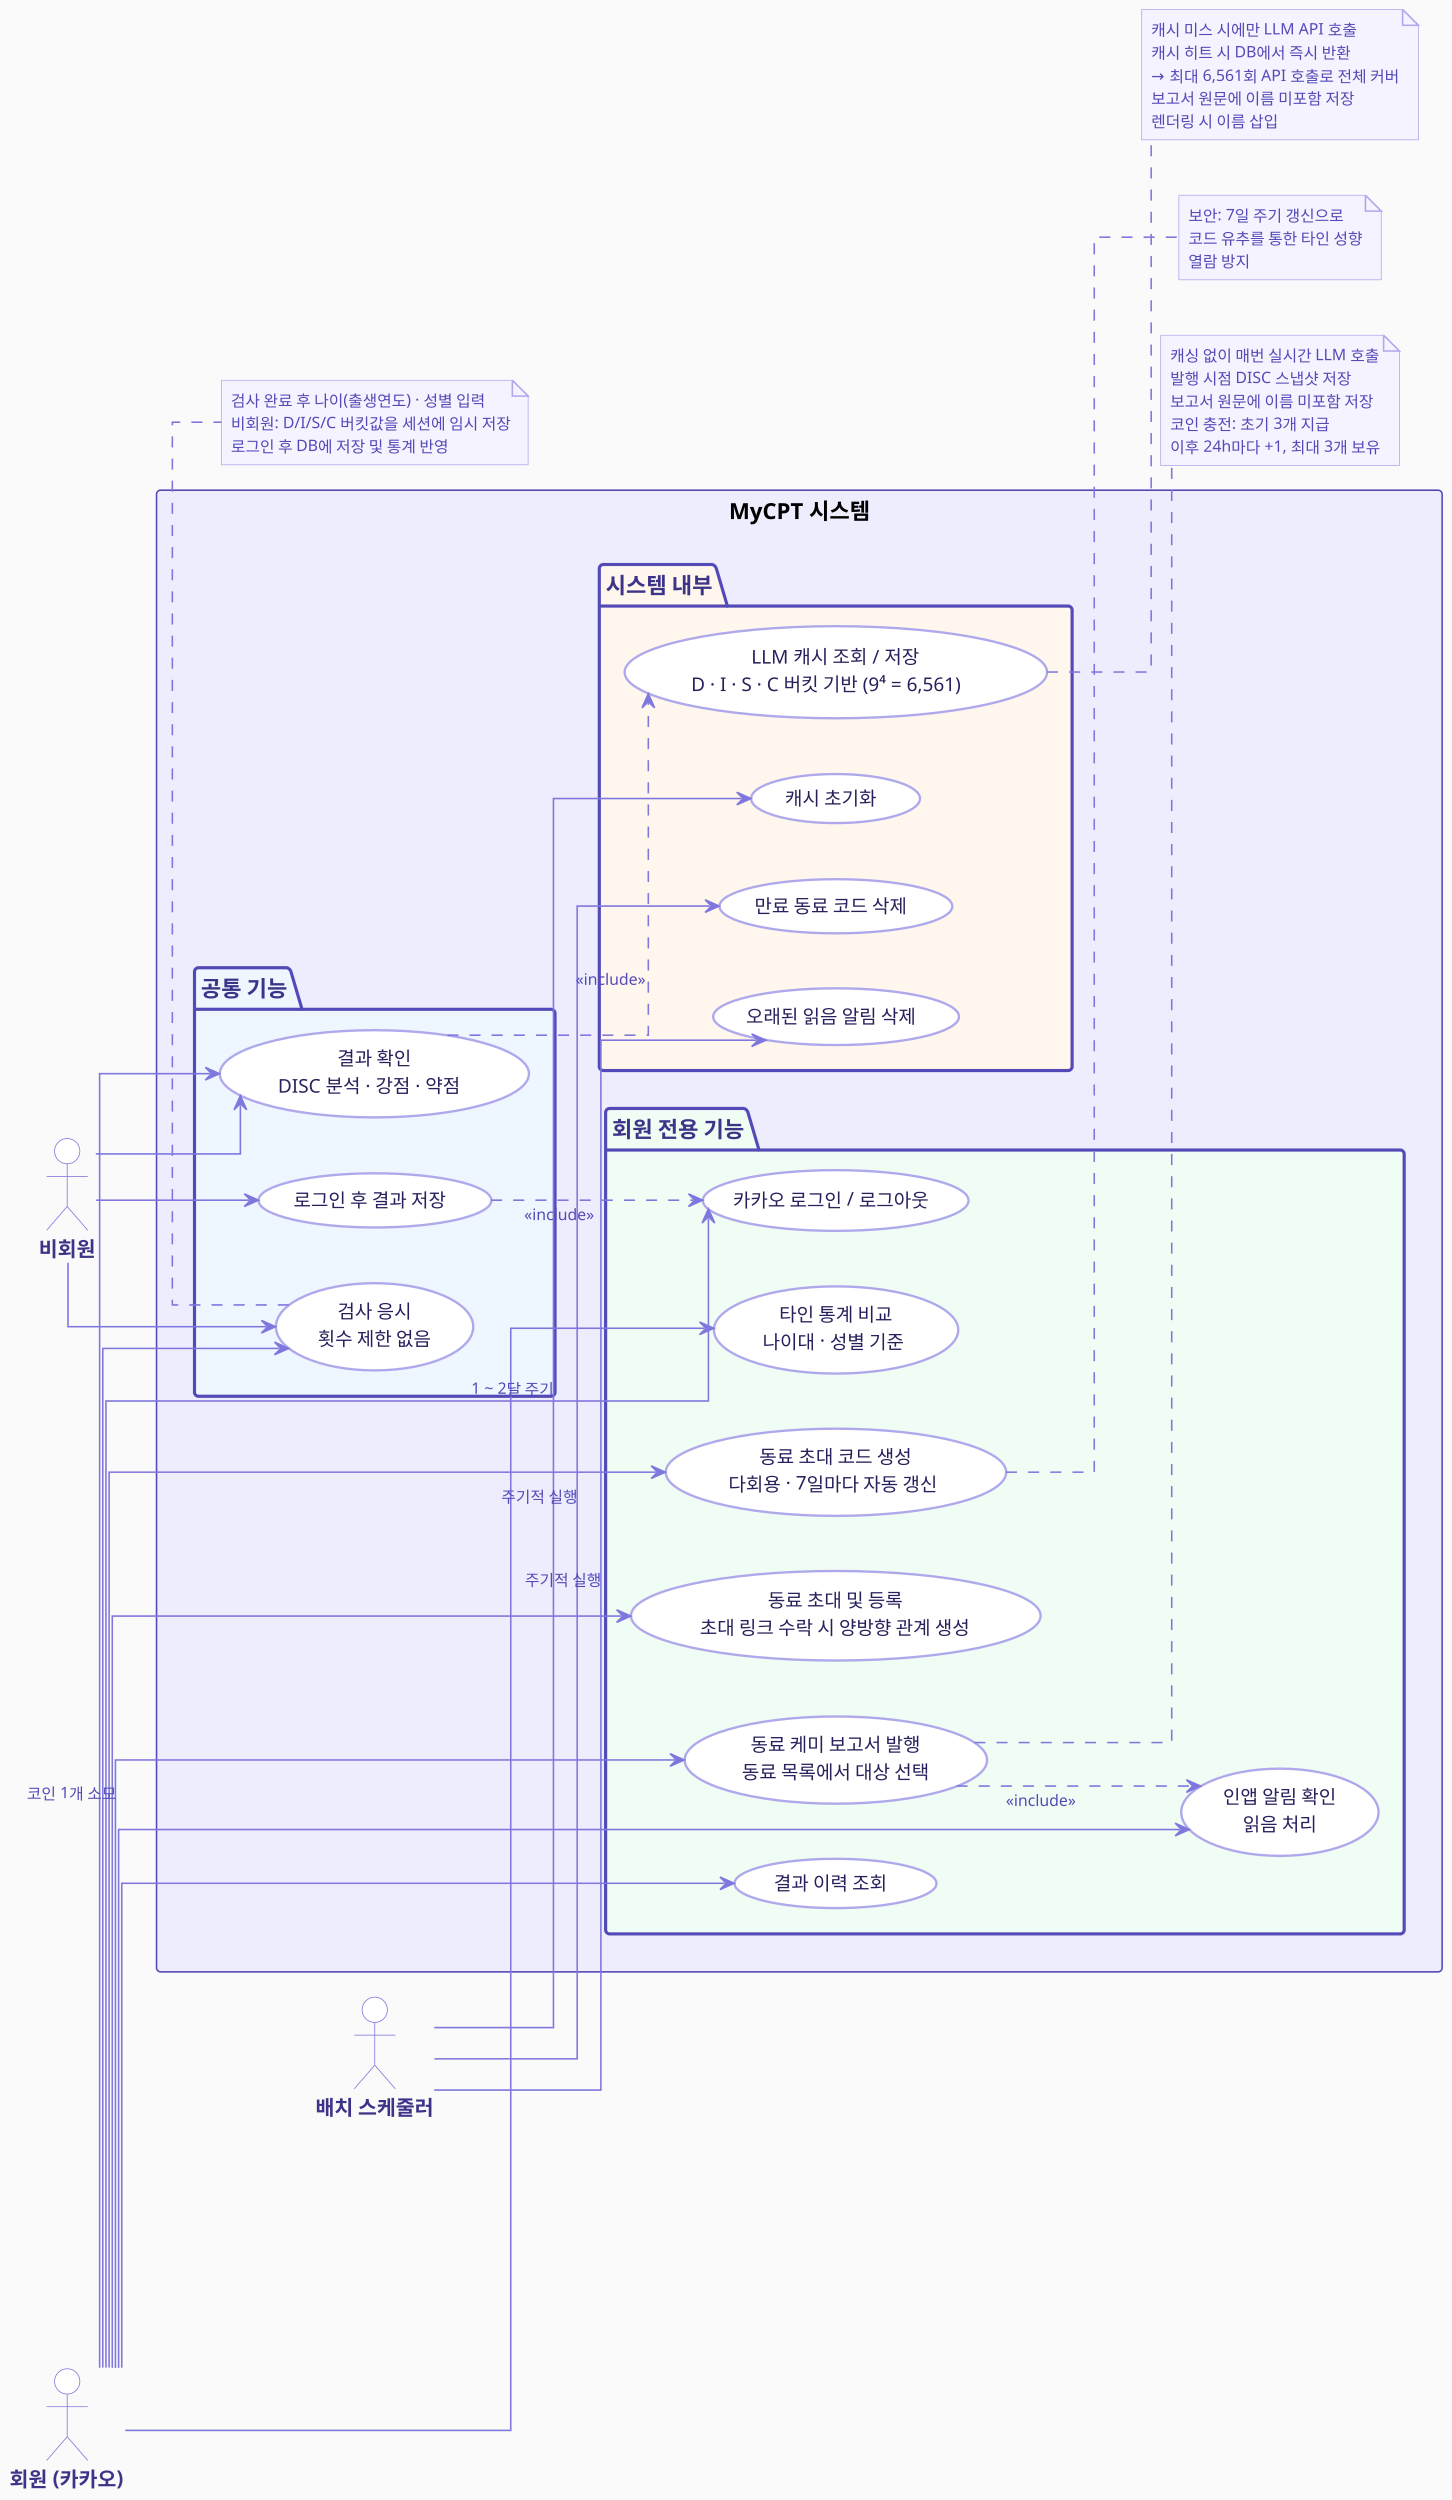
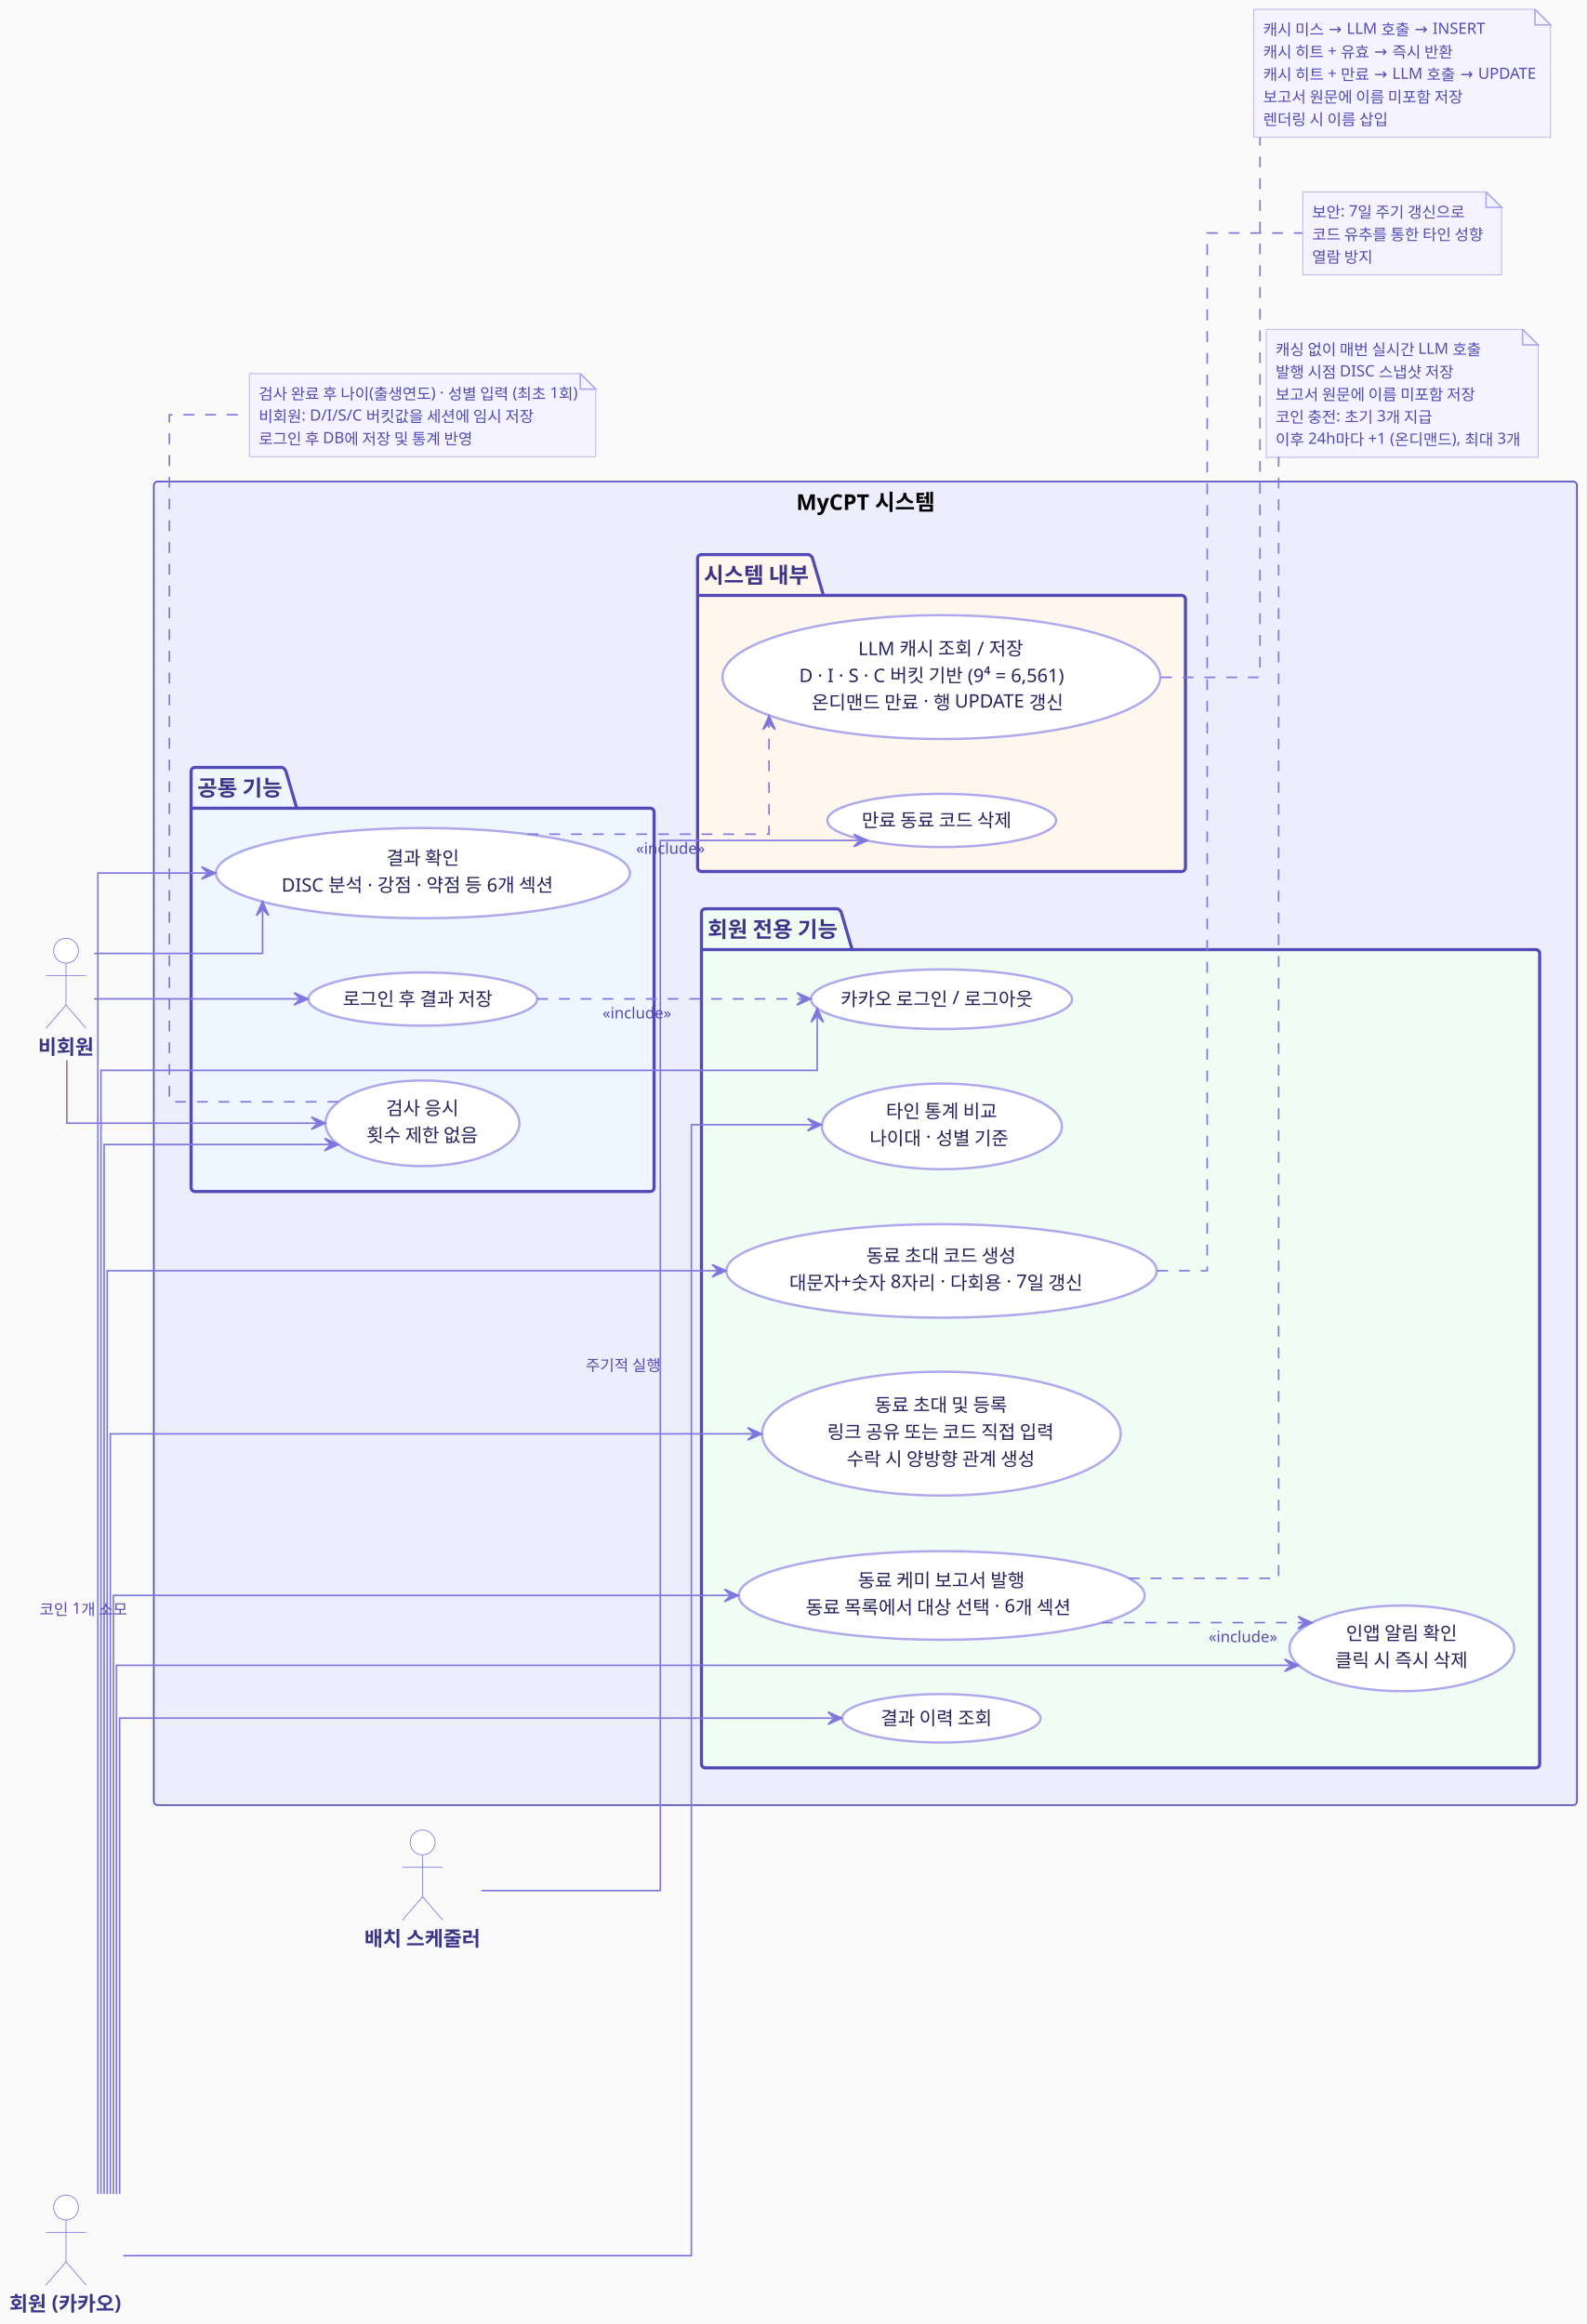
- <svg xmlns="http://www.w3.org/2000/svg" contentStyleType="text/css" height="1581px" preserveAspectRatio="none" style="width:918px;height:1581px;background:#FAFAFA;" version="1.1" viewBox="0 0 918 1581" width="918px" zoomAndPan="magnify">
+ <svg xmlns="http://www.w3.org/2000/svg" contentStyleType="text/css" height="1496px" preserveAspectRatio="none" style="width:1021px;height:1496px;background:#FAFAFA;" version="1.1" viewBox="0 0 1021 1496" width="1021px" zoomAndPan="magnify">
  <defs />
  <g>
-     <rect fill="#FAFAFA" height="1581" style="stroke:none;stroke-width:1.0;" width="918" x="0" y="0" />
+     <rect fill="#FAFAFA" height="1496" style="stroke:none;stroke-width:1.0;" width="1021" x="0" y="0" />
    <g id="cluster_MyCPT 시스템">
-       <rect fill="#EEEDFE" height="937" rx="2.5" ry="2.5" style="stroke:#534AB7;stroke-width:1.0;" width="813" x="99" y="310" />
-       <text fill="#000000" font-family="sans-serif" font-size="14" font-weight="bold" lengthAdjust="spacing" textLength="89" x="461" y="328.24">MyCPT 시스템</text>
+       <rect fill="#EEEDFE" height="852" rx="2.5" ry="2.5" style="stroke:#534AB7;stroke-width:1.0;" width="916" x="99" y="310" />
+       <text fill="#000000" font-family="sans-serif" font-size="14" font-weight="bold" lengthAdjust="spacing" textLength="89" x="512.5" y="328.24">MyCPT 시스템</text>
    </g>
    <g id="cluster_공통 기능">
-       <path d="M125.5,612 L181.5,612 A3.75,3.75 0 0 1 184,614.5 L191,638.272 L348.5,638.272 A2.5,2.5 0 0 1 351,640.772 L351,880.5 A2.5,2.5 0 0 1 348.5,883 L125.5,883 A2.5,2.5 0 0 1 123,880.5 L123,614.5 A2.5,2.5 0 0 1 125.5,612 " fill="#EEF6FF" style="stroke:#534AB7;stroke-width:2.0;" />
-       <line style="stroke:#534AB7;stroke-width:2.0;" x1="123" x2="191" y1="638.272" y2="638.272" />
-       <text fill="#3C3489" font-family="sans-serif" font-size="14" font-weight="bold" lengthAdjust="spacing" textLength="55" x="127" y="630.24">공통 기능</text>
+       <path d="M125.5,494 L181.5,494 A3.75,3.75 0 0 1 184,496.5 L191,520.272 L418.5,520.272 A2.5,2.5 0 0 1 421,522.772 L421,764.5 A2.5,2.5 0 0 1 418.5,767 L125.5,767 A2.5,2.5 0 0 1 123,764.5 L123,496.5 A2.5,2.5 0 0 1 125.5,494 " fill="#EEF6FF" style="stroke:#534AB7;stroke-width:2.0;" />
+       <line style="stroke:#534AB7;stroke-width:2.0;" x1="123" x2="191" y1="520.272" y2="520.272" />
+       <text fill="#3C3489" font-family="sans-serif" font-size="14" font-weight="bold" lengthAdjust="spacing" textLength="55" x="127" y="512.24">공통 기능</text>
    </g>
    <g id="cluster_회원 전용 기능">
-       <path d="M385.5,701 L470.5,701 A3.75,3.75 0 0 1 473,703.5 L480,727.272 L885.5,727.272 A2.5,2.5 0 0 1 888,729.772 L888,1220.5 A2.5,2.5 0 0 1 885.5,1223 L385.5,1223 A2.5,2.5 0 0 1 383,1220.5 L383,703.5 A2.5,2.5 0 0 1 385.5,701 " fill="#F0FDF4" style="stroke:#534AB7;stroke-width:2.0;" />
-       <line style="stroke:#534AB7;stroke-width:2.0;" x1="383" x2="480" y1="727.272" y2="727.272" />
-       <text fill="#3C3489" font-family="sans-serif" font-size="14" font-weight="bold" lengthAdjust="spacing" textLength="84" x="387" y="719.24">회원 전용 기능</text>
+       <path d="M454,585 L539,585 A3.75,3.75 0 0 1 541.5,587.5 L548.5,611.272 L988.5,611.272 A2.5,2.5 0 0 1 991,613.772 L991,1135.5 A2.5,2.5 0 0 1 988.5,1138 L454,1138 A2.5,2.5 0 0 1 451.5,1135.5 L451.5,587.5 A2.5,2.5 0 0 1 454,585 " fill="#F0FDF4" style="stroke:#534AB7;stroke-width:2.0;" />
+       <line style="stroke:#534AB7;stroke-width:2.0;" x1="451.5" x2="548.5" y1="611.272" y2="611.272" />
+       <text fill="#3C3489" font-family="sans-serif" font-size="14" font-weight="bold" lengthAdjust="spacing" textLength="84" x="455.5" y="603.24">회원 전용 기능</text>
    </g>
    <g id="cluster_시스템 내부">
-       <path d="M381.5,357 L450.5,357 A3.75,3.75 0 0 1 453,359.5 L460,383.272 L675.5,383.272 A2.5,2.5 0 0 1 678,385.772 L678,674.5 A2.5,2.5 0 0 1 675.5,677 L381.5,677 A2.5,2.5 0 0 1 379,674.5 L379,359.5 A2.5,2.5 0 0 1 381.5,357 " fill="#FFF7ED" style="stroke:#534AB7;stroke-width:2.0;" />
-       <line style="stroke:#534AB7;stroke-width:2.0;" x1="379" x2="460" y1="383.272" y2="383.272" />
-       <text fill="#3C3489" font-family="sans-serif" font-size="14" font-weight="bold" lengthAdjust="spacing" textLength="68" x="383" y="375.24">시스템 내부</text>
+       <path d="M451.5,357 L520.5,357 A3.75,3.75 0 0 1 523,359.5 L530,383.272 L760.5,383.272 A2.5,2.5 0 0 1 763,385.772 L763,558.5 A2.5,2.5 0 0 1 760.5,561 L451.5,561 A2.5,2.5 0 0 1 449,558.5 L449,359.5 A2.5,2.5 0 0 1 451.5,357 " fill="#FFF7ED" style="stroke:#534AB7;stroke-width:2.0;" />
+       <line style="stroke:#534AB7;stroke-width:2.0;" x1="449" x2="530" y1="383.272" y2="383.272" />
+       <text fill="#3C3489" font-family="sans-serif" font-size="14" font-weight="bold" lengthAdjust="spacing" textLength="68" x="453" y="375.24">시스템 내부</text>
    </g>
    <g id="elem_UC_Test">
-       <ellipse cx="236.897" cy="839.073" fill="#FFFFFF" rx="62.397" ry="27.573" style="stroke:#AFA9EC;stroke-width:1.5;" />
-       <text fill="#26215C" font-family="sans-serif" font-size="12" lengthAdjust="spacing" textLength="47" x="213.397" y="833.617">검사 응시</text>
-       <text fill="#26215C" font-family="sans-serif" font-size="12" lengthAdjust="spacing" textLength="72" x="200.897" y="850.994">횟수 제한 없음</text>
+       <ellipse cx="271.897" cy="723.073" fill="#FFFFFF" rx="62.397" ry="27.573" style="stroke:#AFA9EC;stroke-width:1.5;" />
+       <text fill="#26215C" font-family="sans-serif" font-size="12" lengthAdjust="spacing" textLength="47" x="248.397" y="717.617">검사 응시</text>
+       <text fill="#26215C" font-family="sans-serif" font-size="12" lengthAdjust="spacing" textLength="72" x="235.897" y="734.994">횟수 제한 없음</text>
    </g>
    <g id="elem_UC_Result">
-       <ellipse cx="236.752" cy="679.073" fill="#FFFFFF" rx="97.752" ry="27.573" style="stroke:#AFA9EC;stroke-width:1.5;" />
-       <text fill="#26215C" font-family="sans-serif" font-size="12" lengthAdjust="spacing" textLength="47" x="213.252" y="673.617">결과 확인</text>
-       <text fill="#26215C" font-family="sans-serif" font-size="12" lengthAdjust="spacing" textLength="122" x="175.752" y="690.994">DISC 분석 · 강점 · 약점</text>
+       <ellipse cx="272.22" cy="562.044" fill="#FFFFFF" rx="133.22" ry="29.044" style="stroke:#AFA9EC;stroke-width:1.5;" />
+       <text fill="#26215C" font-family="sans-serif" font-size="12" lengthAdjust="spacing" textLength="47" x="248.72" y="556.588">결과 확인</text>
+       <text fill="#26215C" font-family="sans-serif" font-size="12" lengthAdjust="spacing" textLength="182" x="181.22" y="573.964">DISC 분석 · 강점 · 약점 등 6개 섹션</text>
    </g>
    <g id="elem_UC_Save">
-       <ellipse cx="237.126" cy="759.125" fill="#FFFFFF" rx="73.626" ry="17.125" style="stroke:#AFA9EC;stroke-width:1.5;" />
-       <text fill="#26215C" font-family="sans-serif" font-size="12" lengthAdjust="spacing" textLength="97" x="185.626" y="763.335">로그인 후 결과 저장</text>
+       <ellipse cx="272.126" cy="643.125" fill="#FFFFFF" rx="73.626" ry="17.125" style="stroke:#AFA9EC;stroke-width:1.5;" />
+       <text fill="#26215C" font-family="sans-serif" font-size="12" lengthAdjust="spacing" textLength="97" x="220.626" y="647.335">로그인 후 결과 저장</text>
    </g>
    <g id="elem_UC_Login">
-       <ellipse cx="528.499" cy="759.2" fill="#FFFFFF" rx="83.999" ry="19.2" style="stroke:#AFA9EC;stroke-width:1.5;" />
-       <text fill="#26215C" font-family="sans-serif" font-size="12" lengthAdjust="spacing" textLength="124" x="463.499" y="763.41">카카오 로그인 / 로그아웃</text>
+       <ellipse cx="605.999" cy="643.2" fill="#FFFFFF" rx="83.999" ry="19.2" style="stroke:#AFA9EC;stroke-width:1.5;" />
+       <text fill="#26215C" font-family="sans-serif" font-size="12" lengthAdjust="spacing" textLength="124" x="540.999" y="647.41">카카오 로그인 / 로그아웃</text>
    </g>
    <g id="elem_UC_History">
-       <ellipse cx="528.365" cy="1191.09" fill="#FFFFFF" rx="63.865" ry="15.59" style="stroke:#AFA9EC;stroke-width:1.5;" />
-       <text fill="#26215C" font-family="sans-serif" font-size="12" lengthAdjust="spacing" textLength="72" x="489.365" y="1195.3">결과 이력 조회</text>
+       <ellipse cx="605.865" cy="1106.09" fill="#FFFFFF" rx="63.865" ry="15.59" style="stroke:#AFA9EC;stroke-width:1.5;" />
+       <text fill="#26215C" font-family="sans-serif" font-size="12" lengthAdjust="spacing" textLength="72" x="566.865" y="1110.3">결과 이력 조회</text>
    </g>
    <g id="elem_UC_Stats">
-       <ellipse cx="528.746" cy="841.073" fill="#FFFFFF" rx="77.246" ry="27.573" style="stroke:#AFA9EC;stroke-width:1.5;" />
-       <text fill="#26215C" font-family="sans-serif" font-size="12" lengthAdjust="spacing" textLength="72" x="492.746" y="835.617">타인 통계 비교</text>
-       <text fill="#26215C" font-family="sans-serif" font-size="12" lengthAdjust="spacing" textLength="93" x="482.246" y="852.994">나이대 · 성별 기준</text>
+       <ellipse cx="606.246" cy="725.073" fill="#FFFFFF" rx="77.246" ry="27.573" style="stroke:#AFA9EC;stroke-width:1.5;" />
+       <text fill="#26215C" font-family="sans-serif" font-size="12" lengthAdjust="spacing" textLength="72" x="570.246" y="719.617">타인 통계 비교</text>
+       <text fill="#26215C" font-family="sans-serif" font-size="12" lengthAdjust="spacing" textLength="93" x="559.746" y="736.994">나이대 · 성별 기준</text>
    </g>
    <g id="elem_UC_Code">
-       <ellipse cx="528.652" cy="931.073" fill="#FFFFFF" rx="107.652" ry="27.573" style="stroke:#AFA9EC;stroke-width:1.5;" />
-       <text fill="#26215C" font-family="sans-serif" font-size="12" lengthAdjust="spacing" textLength="97" x="480.152" y="925.617">동료 초대 코드 생성</text>
-       <text fill="#26215C" font-family="sans-serif" font-size="12" lengthAdjust="spacing" textLength="136" x="460.652" y="942.994">다회용 · 7일마다 자동 갱신</text>
+       <ellipse cx="606.015" cy="818.103" fill="#FFFFFF" rx="138.515" ry="30.103" style="stroke:#AFA9EC;stroke-width:1.5;" />
+       <text fill="#26215C" font-family="sans-serif" font-size="12" lengthAdjust="spacing" textLength="97" x="557.515" y="812.647">동료 초대 코드 생성</text>
+       <text fill="#26215C" font-family="sans-serif" font-size="12" lengthAdjust="spacing" textLength="196" x="508.015" y="830.023">대문자+숫자 8자리 · 다회용 · 7일 갱신</text>
    </g>
    <g id="elem_UC_ColleagueRegister">
-       <ellipse cx="528.539" cy="1021.808" fill="#FFFFFF" rx="129.54" ry="28.308" style="stroke:#AFA9EC;stroke-width:1.5;" />
-       <text fill="#26215C" font-family="sans-serif" font-size="12" lengthAdjust="spacing" textLength="86" x="485.539" y="1016.352">동료 초대 및 등록</text>
-       <text fill="#26215C" font-family="sans-serif" font-size="12" lengthAdjust="spacing" textLength="172" x="442.539" y="1033.728">초대 링크 수락 시 양방향 관계 생성</text>
+       <ellipse cx="605.93" cy="922.86" fill="#FFFFFF" rx="115.43" ry="39.86" style="stroke:#AFA9EC;stroke-width:1.5;" />
+       <text fill="#26215C" font-family="sans-serif" font-size="12" lengthAdjust="spacing" textLength="86" x="562.93" y="908.716">동료 초대 및 등록</text>
+       <text fill="#26215C" font-family="sans-serif" font-size="12" lengthAdjust="spacing" textLength="147" x="532.43" y="926.092">링크 공유 또는 코드 직접 입력</text>
+       <text fill="#26215C" font-family="sans-serif" font-size="12" lengthAdjust="spacing" textLength="122" x="544.93" y="943.468">수락 시 양방향 관계 생성</text>
    </g>
    <g id="elem_UC_Compat">
-       <ellipse cx="528.631" cy="1113.073" fill="#FFFFFF" rx="95.631" ry="27.573" style="stroke:#AFA9EC;stroke-width:1.5;" />
-       <text fill="#26215C" font-family="sans-serif" font-size="12" lengthAdjust="spacing" textLength="108" x="474.631" y="1107.618">동료 케미 보고서 발행</text>
-       <text fill="#26215C" font-family="sans-serif" font-size="12" lengthAdjust="spacing" textLength="119" x="469.131" y="1124.994">동료 목록에서 대상 선택</text>
+       <ellipse cx="606.134" cy="1027.027" fill="#FFFFFF" rx="130.634" ry="28.527" style="stroke:#AFA9EC;stroke-width:1.5;" />
+       <text fill="#26215C" font-family="sans-serif" font-size="12" lengthAdjust="spacing" textLength="108" x="552.134" y="1021.571">동료 케미 보고서 발행</text>
+       <text fill="#26215C" font-family="sans-serif" font-size="12" lengthAdjust="spacing" textLength="175" x="518.634" y="1038.947">동료 목록에서 대상 선택 · 6개 섹션</text>
    </g>
    <g id="elem_UC_Notify">
-       <ellipse cx="809.397" cy="1146.073" fill="#FFFFFF" rx="62.397" ry="27.573" style="stroke:#AFA9EC;stroke-width:1.5;" />
-       <text fill="#26215C" font-family="sans-serif" font-size="12" lengthAdjust="spacing" textLength="72" x="773.397" y="1140.618">인앱 알림 확인</text>
-       <text fill="#26215C" font-family="sans-serif" font-size="12" lengthAdjust="spacing" textLength="47" x="785.897" y="1157.994">읽음 처리</text>
+       <ellipse cx="902.297" cy="1061.073" fill="#FFFFFF" rx="72.296" ry="27.573" style="stroke:#AFA9EC;stroke-width:1.5;" />
+       <text fill="#26215C" font-family="sans-serif" font-size="12" lengthAdjust="spacing" textLength="72" x="866.297" y="1055.618">인앱 알림 확인</text>
+       <text fill="#26215C" font-family="sans-serif" font-size="12" lengthAdjust="spacing" textLength="86" x="859.297" y="1072.994">클릭 시 즉시 삭제</text>
    </g>
    <g id="elem_UC_Cache">
-       <ellipse cx="528.593" cy="425.119" fill="#FFFFFF" rx="133.593" ry="29.119" style="stroke:#AFA9EC;stroke-width:1.5;" />
-       <text fill="#26215C" font-family="sans-serif" font-size="12" lengthAdjust="spacing" textLength="107" x="475.093" y="419.663">LLM 캐시 조회 / 저장</text>
-       <text fill="#26215C" font-family="sans-serif" font-size="12" lengthAdjust="spacing" textLength="183" x="437.093" y="437.039">D · I · S · C 버킷 기반 (9⁴ = 6,561)</text>
-     </g>
-     <g id="elem_UC_Clear">
-       <ellipse cx="528.402" cy="505.011" fill="#FFFFFF" rx="53.402" ry="15.511" style="stroke:#AFA9EC;stroke-width:1.5;" />
-       <text fill="#26215C" font-family="sans-serif" font-size="12" lengthAdjust="spacing" textLength="58" x="496.402" y="509.221">캐시 초기화</text>
+       <ellipse cx="605.886" cy="435.86" fill="#FFFFFF" rx="140.886" ry="39.86" style="stroke:#AFA9EC;stroke-width:1.5;" />
+       <text fill="#26215C" font-family="sans-serif" font-size="12" lengthAdjust="spacing" textLength="107" x="552.386" y="421.716">LLM 캐시 조회 / 저장</text>
+       <text fill="#26215C" font-family="sans-serif" font-size="12" lengthAdjust="spacing" textLength="183" x="514.386" y="439.092">D · I · S · C 버킷 기반 (9⁴ = 6,561)</text>
+       <text fill="#26215C" font-family="sans-serif" font-size="12" lengthAdjust="spacing" textLength="167" x="522.386" y="456.469">온디맨드 만료 · 행 UPDATE 갱신</text>
    </g>
    <g id="elem_UC_PeerCodeClean">
-       <ellipse cx="528.626" cy="573.125" fill="#FFFFFF" rx="73.626" ry="17.125" style="stroke:#AFA9EC;stroke-width:1.5;" />
-       <text fill="#26215C" font-family="sans-serif" font-size="12" lengthAdjust="spacing" textLength="97" x="477.126" y="577.335">만료 동료 코드 삭제</text>
-     </g>
-     <g id="elem_UC_NotifyClean">
-       <ellipse cx="528.732" cy="642.946" fill="#FFFFFF" rx="77.732" ry="17.946" style="stroke:#AFA9EC;stroke-width:1.5;" />
-       <text fill="#26215C" font-family="sans-serif" font-size="12" lengthAdjust="spacing" textLength="108" x="471.732" y="647.156">오래된 읽음 알림 삭제</text>
+       <ellipse cx="606.126" cy="528.125" fill="#FFFFFF" rx="73.626" ry="17.125" style="stroke:#AFA9EC;stroke-width:1.5;" />
+       <text fill="#26215C" font-family="sans-serif" font-size="12" lengthAdjust="spacing" textLength="97" x="554.626" y="532.335">만료 동료 코드 삭제</text>
    </g>
    <g id="elem_Guest">
-       <ellipse cx="42.5" cy="728" fill="#FFFFFF" rx="8" ry="8" style="stroke:#7F77DD;stroke-width:0.5;" />
-       <path d="M42.5,736 L42.5,763 M29.5,744 L55.5,744 M42.5,763 L29.5,778 M42.5,763 L55.5,778 " fill="none" style="stroke:#7F77DD;stroke-width:0.5;" />
-       <text fill="#3C3489" font-family="sans-serif" font-size="13" font-weight="bold" lengthAdjust="spacing" textLength="36" x="24.5" y="794.58">비회원</text>
+       <ellipse cx="42.5" cy="612" fill="#FFFFFF" rx="8" ry="8" style="stroke:#7F77DD;stroke-width:0.5;" />
+       <path d="M42.5,620 L42.5,647 M29.5,628 L55.5,628 M42.5,647 L29.5,662 M42.5,647 L55.5,662 " fill="none" style="stroke:#7F77DD;stroke-width:0.5;" />
+       <text fill="#3C3489" font-family="sans-serif" font-size="13" font-weight="bold" lengthAdjust="spacing" textLength="36" x="24.5" y="678.58">비회원</text>
    </g>
    <g id="elem_Member">
-       <ellipse cx="42.5" cy="1506" fill="#FFFFFF" rx="8" ry="8" style="stroke:#7F77DD;stroke-width:0.5;" />
-       <path d="M42.5,1514 L42.5,1541 M29.5,1522 L55.5,1522 M42.5,1541 L29.5,1556 M42.5,1541 L55.5,1556 " fill="none" style="stroke:#7F77DD;stroke-width:0.5;" />
-       <text fill="#3C3489" font-family="sans-serif" font-size="13" font-weight="bold" lengthAdjust="spacing" textLength="73" x="6" y="1572.58">회원 (카카오)</text>
+       <ellipse cx="42.5" cy="1421" fill="#FFFFFF" rx="8" ry="8" style="stroke:#7F77DD;stroke-width:0.5;" />
+       <path d="M42.5,1429 L42.5,1456 M29.5,1437 L55.5,1437 M42.5,1456 L29.5,1471 M42.5,1456 L55.5,1471 " fill="none" style="stroke:#7F77DD;stroke-width:0.5;" />
+       <text fill="#3C3489" font-family="sans-serif" font-size="13" font-weight="bold" lengthAdjust="spacing" textLength="73" x="6" y="1487.58">회원 (카카오)</text>
    </g>
    <g id="elem_Batch">
-       <ellipse cx="237" cy="1271" fill="#FFFFFF" rx="8" ry="8" style="stroke:#7F77DD;stroke-width:0.5;" />
-       <path d="M237,1279 L237,1306 M224,1287 L250,1287 M237,1306 L224,1321 M237,1306 L250,1321 " fill="none" style="stroke:#7F77DD;stroke-width:0.5;" />
-       <text fill="#3C3489" font-family="sans-serif" font-size="13" font-weight="bold" lengthAdjust="spacing" textLength="75" x="199.5" y="1337.58">배치 스케줄러</text>
-     </g>
-     <g id="elem_GMN41">
-       <path d="M722,6 L722,88.4 L897,88.4 L897,16 L887,6 L722,6 " fill="#F5F3FF" style="stroke:#AFA9EC;stroke-width:0.5;" />
-       <path d="M887,6 L887,16 L897,16 L887,6 " fill="#F5F3FF" style="stroke:#AFA9EC;stroke-width:1.0;" />
-       <text fill="#534AB7" font-family="sans-serif" font-size="10" lengthAdjust="spacing" textLength="124" x="728" y="22.6">캐시 미스 시에만 LLM API 호출</text>
-       <text fill="#534AB7" font-family="sans-serif" font-size="10" lengthAdjust="spacing" textLength="123" x="728" y="37.08">캐시 히트 시 DB에서 즉시 반환</text>
-       <text fill="#534AB7" font-family="sans-serif" font-size="10" lengthAdjust="spacing" textLength="154" x="728" y="51.56">→ 최대 6,561회 API 호출로 전체 커버</text>
-       <text fill="#534AB7" font-family="sans-serif" font-size="10" lengthAdjust="spacing" textLength="125" x="728" y="66.04">보고서 원문에 이름 미포함 저장</text>
-       <text fill="#534AB7" font-family="sans-serif" font-size="10" lengthAdjust="spacing" textLength="78" x="728" y="80.52">렌더링 시 이름 삽입</text>
-     </g>
-     <g id="elem_GMN44">
-       <path d="M734,212 L734,294.4 L885,294.4 L885,222 L875,212 L734,212 " fill="#F5F3FF" style="stroke:#AFA9EC;stroke-width:0.5;" />
-       <path d="M875,212 L875,222 L885,222 L875,212 " fill="#F5F3FF" style="stroke:#AFA9EC;stroke-width:1.0;" />
-       <text fill="#534AB7" font-family="sans-serif" font-size="10" lengthAdjust="spacing" textLength="127" x="740" y="228.6">캐싱 없이 매번 실시간 LLM 호출</text>
-       <text fill="#534AB7" font-family="sans-serif" font-size="10" lengthAdjust="spacing" textLength="111" x="740" y="243.08">발행 시점 DISC 스냅샷 저장</text>
-       <text fill="#534AB7" font-family="sans-serif" font-size="10" lengthAdjust="spacing" textLength="125" x="740" y="257.56">보고서 원문에 이름 미포함 저장</text>
-       <text fill="#534AB7" font-family="sans-serif" font-size="10" lengthAdjust="spacing" textLength="98" x="740" y="272.04">코인 충전: 초기 3개 지급</text>
-       <text fill="#534AB7" font-family="sans-serif" font-size="10" lengthAdjust="spacing" textLength="130" x="740" y="286.52">이후 24h마다 +1, 최대 3개 보유</text>
-     </g>
-     <g id="elem_GMN47">
-       <path d="M745.5,123.5 L745.5,176.94 L873.5,176.94 L873.5,133.5 L863.5,123.5 L745.5,123.5 " fill="#F5F3FF" style="stroke:#AFA9EC;stroke-width:0.5;" />
-       <path d="M863.5,123.5 L863.5,133.5 L873.5,133.5 L863.5,123.5 " fill="#F5F3FF" style="stroke:#AFA9EC;stroke-width:1.0;" />
-       <text fill="#534AB7" font-family="sans-serif" font-size="10" lengthAdjust="spacing" textLength="96" x="751.5" y="140.1">보안: 7일 주기 갱신으로</text>
-       <text fill="#534AB7" font-family="sans-serif" font-size="10" lengthAdjust="spacing" textLength="107" x="751.5" y="154.58">코드 유추를 통한 타인 성향</text>
-       <text fill="#534AB7" font-family="sans-serif" font-size="10" lengthAdjust="spacing" textLength="38" x="751.5" y="169.06">열람 방지</text>
-     </g>
-     <g id="elem_GMN50">
-       <path d="M140,240.5 L140,293.94 L334,293.94 L334,250.5 L324,240.5 L140,240.5 " fill="#F5F3FF" style="stroke:#AFA9EC;stroke-width:0.5;" />
-       <path d="M324,240.5 L324,250.5 L334,250.5 L324,240.5 " fill="#F5F3FF" style="stroke:#AFA9EC;stroke-width:1.0;" />
-       <text fill="#534AB7" font-family="sans-serif" font-size="10" lengthAdjust="spacing" textLength="159" x="146" y="257.1">검사 완료 후 나이(출생연도) · 성별 입력</text>
-       <text fill="#534AB7" font-family="sans-serif" font-size="10" lengthAdjust="spacing" textLength="173" x="146" y="271.58">비회원: D/I/S/C 버킷값을 세션에 임시 저장</text>
-       <text fill="#534AB7" font-family="sans-serif" font-size="10" lengthAdjust="spacing" textLength="134" x="146" y="286.06">로그인 후 DB에 저장 및 통계 반영</text>
+       <ellipse cx="272" cy="1186" fill="#FFFFFF" rx="8" ry="8" style="stroke:#7F77DD;stroke-width:0.5;" />
+       <path d="M272,1194 L272,1221 M259,1202 L285,1202 M272,1221 L259,1236 M272,1221 L285,1236 " fill="none" style="stroke:#7F77DD;stroke-width:0.5;" />
+       <text fill="#3C3489" font-family="sans-serif" font-size="13" font-weight="bold" lengthAdjust="spacing" textLength="75" x="234.5" y="1252.58">배치 스케줄러</text>
+     </g>
+     <g id="elem_GMN37">
+       <path d="M807,6 L807,88.4 L998,88.4 L998,16 L988,6 L807,6 " fill="#F5F3FF" style="stroke:#AFA9EC;stroke-width:0.5;" />
+       <path d="M988,6 L988,16 L998,16 L988,6 " fill="#F5F3FF" style="stroke:#AFA9EC;stroke-width:1.0;" />
+       <text fill="#534AB7" font-family="sans-serif" font-size="10" lengthAdjust="spacing" textLength="138" x="813" y="22.6">캐시 미스 → LLM 호출 → INSERT</text>
+       <text fill="#534AB7" font-family="sans-serif" font-size="10" lengthAdjust="spacing" textLength="118" x="813" y="37.08">캐시 히트 + 유효 → 즉시 반환</text>
+       <text fill="#534AB7" font-family="sans-serif" font-size="10" lengthAdjust="spacing" textLength="170" x="813" y="51.56">캐시 히트 + 만료 → LLM 호출 → UPDATE</text>
+       <text fill="#534AB7" font-family="sans-serif" font-size="10" lengthAdjust="spacing" textLength="125" x="813" y="66.04">보고서 원문에 이름 미포함 저장</text>
+       <text fill="#534AB7" font-family="sans-serif" font-size="10" lengthAdjust="spacing" textLength="78" x="813" y="80.52">렌더링 시 이름 삽입</text>
+     </g>
+     <g id="elem_GMN40">
+       <path d="M815,212 L815,294.4 L990,294.4 L990,222 L980,212 L815,212 " fill="#F5F3FF" style="stroke:#AFA9EC;stroke-width:0.5;" />
+       <path d="M980,212 L980,222 L990,222 L980,212 " fill="#F5F3FF" style="stroke:#AFA9EC;stroke-width:1.0;" />
+       <text fill="#534AB7" font-family="sans-serif" font-size="10" lengthAdjust="spacing" textLength="127" x="821" y="228.6">캐싱 없이 매번 실시간 LLM 호출</text>
+       <text fill="#534AB7" font-family="sans-serif" font-size="10" lengthAdjust="spacing" textLength="111" x="821" y="243.08">발행 시점 DISC 스냅샷 저장</text>
+       <text fill="#534AB7" font-family="sans-serif" font-size="10" lengthAdjust="spacing" textLength="125" x="821" y="257.56">보고서 원문에 이름 미포함 저장</text>
+       <text fill="#534AB7" font-family="sans-serif" font-size="10" lengthAdjust="spacing" textLength="98" x="821" y="272.04">코인 충전: 초기 3개 지급</text>
+       <text fill="#534AB7" font-family="sans-serif" font-size="10" lengthAdjust="spacing" textLength="154" x="821" y="286.52">이후 24h마다 +1 (온디맨드), 최대 3개</text>
+     </g>
+     <g id="elem_GMN43">
+       <path d="M838.5,123.5 L838.5,176.94 L966.5,176.94 L966.5,133.5 L956.5,123.5 L838.5,123.5 " fill="#F5F3FF" style="stroke:#AFA9EC;stroke-width:0.5;" />
+       <path d="M956.5,123.5 L956.5,133.5 L966.5,133.5 L956.5,123.5 " fill="#F5F3FF" style="stroke:#AFA9EC;stroke-width:1.0;" />
+       <text fill="#534AB7" font-family="sans-serif" font-size="10" lengthAdjust="spacing" textLength="96" x="844.5" y="140.1">보안: 7일 주기 갱신으로</text>
+       <text fill="#534AB7" font-family="sans-serif" font-size="10" lengthAdjust="spacing" textLength="107" x="844.5" y="154.58">코드 유추를 통한 타인 성향</text>
+       <text fill="#534AB7" font-family="sans-serif" font-size="10" lengthAdjust="spacing" textLength="38" x="844.5" y="169.06">열람 방지</text>
+     </g>
+     <g id="elem_GMN46">
+       <path d="M160.5,240.5 L160.5,293.94 L383.5,293.94 L383.5,250.5 L373.5,240.5 L160.5,240.5 " fill="#F5F3FF" style="stroke:#AFA9EC;stroke-width:0.5;" />
+       <path d="M373.5,240.5 L373.5,250.5 L383.5,250.5 L373.5,240.5 " fill="#F5F3FF" style="stroke:#AFA9EC;stroke-width:1.0;" />
+       <text fill="#534AB7" font-family="sans-serif" font-size="10" lengthAdjust="spacing" textLength="202" x="166.5" y="257.1">검사 완료 후 나이(출생연도) · 성별 입력 (최초 1회)</text>
+       <text fill="#534AB7" font-family="sans-serif" font-size="10" lengthAdjust="spacing" textLength="173" x="166.5" y="271.58">비회원: D/I/S/C 버킷값을 세션에 임시 저장</text>
+       <text fill="#534AB7" font-family="sans-serif" font-size="10" lengthAdjust="spacing" textLength="134" x="166.5" y="286.06">로그인 후 DB에 저장 및 통계 반영</text>
+     </g>
+     <g id="link_Guest_UC_Test">
+       <path d="M43,682.53 C43,702.69 43,723 43,723 C43,723 135.62,723 203.42,723 " fill="none" id="Guest-to-UC_Test" style="stroke:#7F77DD;stroke-width:1.0;" />
+       <polygon fill="#7F77DD" points="209.42,723,200.42,719,204.42,723,200.42,727,209.42,723" style="stroke:#7F77DD;stroke-width:1.0;" />
+     </g>
+     <g id="link_Guest_UC_Result">
+       <path d="M60.62,613.75 C95.6,613.75 169,613.75 169,613.75 C169,613.75 169,601.27 169,586.39 " fill="none" id="Guest-to-UC_Result" style="stroke:#7F77DD;stroke-width:1.0;" />
+       <polygon fill="#7F77DD" points="169,580.39,165,589.39,169,585.39,173,589.39,169,580.39" style="stroke:#7F77DD;stroke-width:1.0;" />
+     </g>
+     <g id="link_Guest_UC_Save">
+       <path d="M60.51,643 C89.88,643 143.71,643 192.26,643 " fill="none" id="Guest-to-UC_Save" style="stroke:#7F77DD;stroke-width:1.0;" />
+       <polygon fill="#7F77DD" points="198.26,643,189.26,639,193.26,643,189.26,647,198.26,643" style="stroke:#7F77DD;stroke-width:1.0;" />
    </g>
    <g id="link_Member_UC_Test">
-       <path d="M65,1497.25 C65,1351.22 65,852.75 65,852.75 C65,852.75 126.19,852.75 176.58,852.75 " fill="none" id="Member-to-UC_Test" style="stroke:#7F77DD;stroke-width:1.0;" />
-       <polygon fill="#7F77DD" points="182.58,852.75,173.58,848.75,177.58,852.75,173.58,856.75,182.58,852.75" style="stroke:#7F77DD;stroke-width:1.0;" />
+       <path d="M67,1412.27 C67,1261.98 67,736.75 67,736.75 C67,736.75 151.14,736.75 211.87,736.75 " fill="none" id="Member-to-UC_Test" style="stroke:#7F77DD;stroke-width:1.0;" />
+       <polygon fill="#7F77DD" points="217.87,736.75,208.87,732.75,212.87,736.75,208.87,740.75,217.87,736.75" style="stroke:#7F77DD;stroke-width:1.0;" />
    </g>
    <g id="link_Member_UC_Result">
-       <path d="M63,1497.34 C63,1328.6 63,679 63,679 C63,679 93.34,679 132.81,679 " fill="none" id="Member-to-UC_Result" style="stroke:#7F77DD;stroke-width:1.0;" />
-       <polygon fill="#7F77DD" points="138.81,679,129.81,675,133.81,679,129.81,683,138.81,679" style="stroke:#7F77DD;stroke-width:1.0;" />
+       <path d="M63,1412.32 C63,1239.61 63,562 63,562 C63,562 91.66,562 132.75,562 " fill="none" id="Member-to-UC_Result" style="stroke:#7F77DD;stroke-width:1.0;" />
+       <polygon fill="#7F77DD" points="138.75,562,129.75,558,133.75,562,129.75,566,138.75,562" style="stroke:#7F77DD;stroke-width:1.0;" />
    </g>
    <g id="link_Member_UC_Login">
-       <path d="M67,1497.26 C67,1355.92 67,886 67,886 C67,886 448,886 448,886 C448,886 448,794.77 448,770.46 " fill="none" id="Member-to-UC_Login" style="stroke:#7F77DD;stroke-width:1.0;" />
-       <polygon fill="#7F77DD" points="448,764.46,444,773.46,448,769.46,452,773.46,448,764.46" style="stroke:#7F77DD;stroke-width:1.0;" />
+       <path d="M65,1412.32 C65,1255.7 65,689 65,689 C65,689 526,689 526,689 C526,689 526,667.48 526,655.01 " fill="none" id="Member-to-UC_Login" style="stroke:#7F77DD;stroke-width:1.0;" />
+       <polygon fill="#7F77DD" points="526,649.01,522,658.01,526,654.01,530,658.01,526,649.01" style="stroke:#7F77DD;stroke-width:1.0;" />
    </g>
    <g id="link_Member_UC_History">
-       <path d="M77,1497.31 C77,1406.43 77,1191 77,1191 C77,1191 333.64,1191 458.29,1191 " fill="none" id="Member-to-UC_History" style="stroke:#7F77DD;stroke-width:1.0;" />
-       <polygon fill="#7F77DD" points="464.29,1191,455.29,1187,459.29,1191,455.29,1195,464.29,1191" style="stroke:#7F77DD;stroke-width:1.0;" />
+       <path d="M77,1412.31 C77,1321.43 77,1106 77,1106 C77,1106 395.09,1106 535.93,1106 " fill="none" id="Member-to-UC_History" style="stroke:#7F77DD;stroke-width:1.0;" />
+       <polygon fill="#7F77DD" points="541.93,1106,532.93,1102,536.93,1106,532.93,1110,541.93,1106" style="stroke:#7F77DD;stroke-width:1.0;" />
    </g>
    <g id="link_Member_UC_Stats">
-       <path d="M79.17,1537 C155.2,1537 323,1537 323,1537 C323,1537 323,840 323,840 C323,840 387.08,840 445.39,840 " fill="none" id="Member-to-UC_Stats" style="stroke:#7F77DD;stroke-width:1.0;" />
-       <polygon fill="#7F77DD" points="451.39,840,442.39,836,446.39,840,442.39,844,451.39,840" style="stroke:#7F77DD;stroke-width:1.0;" />
+       <path d="M79.29,1452 C178.65,1452 445,1452 445,1452 C445,1452 445,724 445,724 C445,724 481.48,724 522.8,724 " fill="none" id="Member-to-UC_Stats" style="stroke:#7F77DD;stroke-width:1.0;" />
+       <polygon fill="#7F77DD" points="528.8,724,519.8,720,523.8,724,519.8,728,528.8,724" style="stroke:#7F77DD;stroke-width:1.0;" />
    </g>
    <g id="link_Member_UC_Code">
-       <path d="M69,1497.24 C69,1362.42 69,931 69,931 C69,931 278.95,931 414.77,931 " fill="none" id="Member-to-UC_Code" style="stroke:#7F77DD;stroke-width:1.0;" />
-       <polygon fill="#7F77DD" points="420.77,931,411.77,927,415.77,931,411.77,935,420.77,931" style="stroke:#7F77DD;stroke-width:1.0;" />
+       <path d="M69,1412.34 C69,1273.54 69,818 69,818 C69,818 302.25,818 461.36,818 " fill="none" id="Member-to-UC_Code" style="stroke:#7F77DD;stroke-width:1.0;" />
+       <polygon fill="#7F77DD" points="467.36,818,458.36,814,462.36,818,458.36,822,467.36,818" style="stroke:#7F77DD;stroke-width:1.0;" />
    </g>
    <g id="link_Member_UC_ColleagueRegister">
-       <path d="M71,1497.44 C71,1376.85 71,1022 71,1022 C71,1022 257.66,1022 392.93,1022 " fill="none" id="Member-to-UC_ColleagueRegister" style="stroke:#7F77DD;stroke-width:1.0;" />
-       <polygon fill="#7F77DD" points="398.93,1022,389.93,1018,393.93,1022,389.93,1026,398.93,1022" style="stroke:#7F77DD;stroke-width:1.0;" />
+       <path d="M71,1412.24 C71,1289.21 71,923 71,923 C71,923 326.93,923 484.24,923 " fill="none" id="Member-to-UC_ColleagueRegister" style="stroke:#7F77DD;stroke-width:1.0;" />
+       <polygon fill="#7F77DD" points="490.24,923,481.24,919,485.24,923,481.24,927,490.24,923" style="stroke:#7F77DD;stroke-width:1.0;" />
    </g>
    <g id="link_Member_UC_Compat">
-       <path d="M73,1497.49 C73,1392.23 73,1113 73,1113 C73,1113 293.13,1113 426.73,1113 " fill="none" id="Member-to-UC_Compat" style="stroke:#7F77DD;stroke-width:1.0;" />
-       <polygon fill="#7F77DD" points="432.73,1113,423.73,1109,427.73,1113,423.73,1117,432.73,1113" style="stroke:#7F77DD;stroke-width:1.0;" />
-       <text fill="#534AB7" font-family="sans-serif" font-size="10" lengthAdjust="spacing" textLength="55" x="17" y="1137.98">코인 1개 소모</text>
+       <path d="M73,1412.4 C73,1306.89 73,1027 73,1027 C73,1027 311.47,1027 469.27,1027 " fill="none" id="Member-to-UC_Compat" style="stroke:#7F77DD;stroke-width:1.0;" />
+       <polygon fill="#7F77DD" points="475.27,1027,466.27,1023,470.27,1027,466.27,1031,475.27,1027" style="stroke:#7F77DD;stroke-width:1.0;" />
+       <text fill="#534AB7" font-family="sans-serif" font-size="10" lengthAdjust="spacing" textLength="55" x="25.44" y="1039.6">코인 1개 소모</text>
    </g>
    <g id="link_Member_UC_Notify">
-       <path d="M75,1497.41 C75,1400.08 75,1157 75,1157 C75,1157 573.31,1157 746.17,1157 " fill="none" id="Member-to-UC_Notify" style="stroke:#7F77DD;stroke-width:1.0;" />
-       <polygon fill="#7F77DD" points="752.17,1157,743.17,1153,747.17,1157,743.17,1161,752.17,1157" style="stroke:#7F77DD;stroke-width:1.0;" />
-     </g>
-     <g id="link_Guest_UC_Test">
-       <path d="M43,798.53 C43,818.69 43,839 43,839 C43,839 111.6,839 168.28,839 " fill="none" id="Guest-to-UC_Test" style="stroke:#7F77DD;stroke-width:1.0;" />
-       <polygon fill="#7F77DD" points="174.28,839,165.28,835,169.28,839,165.28,843,174.28,839" style="stroke:#7F77DD;stroke-width:1.0;" />
-     </g>
-     <g id="link_Guest_UC_Result">
-       <path d="M60.58,729.75 C91.68,729.75 152,729.75 152,729.75 C152,729.75 152,713.89 152,698.87 " fill="none" id="Guest-to-UC_Result" style="stroke:#7F77DD;stroke-width:1.0;" />
-       <polygon fill="#7F77DD" points="152,692.87,148,701.87,152,697.87,156,701.87,152,692.87" style="stroke:#7F77DD;stroke-width:1.0;" />
-     </g>
-     <g id="link_Guest_UC_Save">
-       <path d="M60.8,759 C84.25,759 120.32,759 157.48,759 " fill="none" id="Guest-to-UC_Save" style="stroke:#7F77DD;stroke-width:1.0;" />
-       <polygon fill="#7F77DD" points="163.48,759,154.48,755,158.48,759,154.48,763,163.48,759" style="stroke:#7F77DD;stroke-width:1.0;" />
-     </g>
-     <g id="link_Batch_UC_Clear">
-       <path d="M274.63,1282.25 C307.5,1282.25 350,1282.25 350,1282.25 C350,1282.25 350,505 350,505 C350,505 416.37,505 468.94,505 " fill="none" id="Batch-to-UC_Clear" style="stroke:#7F77DD;stroke-width:1.0;" />
-       <polygon fill="#7F77DD" points="474.94,505,465.94,501,469.94,505,465.94,509,474.94,505" style="stroke:#7F77DD;stroke-width:1.0;" />
-       <text fill="#534AB7" font-family="sans-serif" font-size="10" lengthAdjust="spacing" textLength="51" x="298" y="881.44">1 ~ 2달 주기</text>
+       <path d="M75,1412.41 C75,1315.08 75,1072 75,1072 C75,1072 633.15,1072 829.83,1072 " fill="none" id="Member-to-UC_Notify" style="stroke:#7F77DD;stroke-width:1.0;" />
+       <polygon fill="#7F77DD" points="835.83,1072,826.83,1068,830.83,1072,826.83,1076,835.83,1072" style="stroke:#7F77DD;stroke-width:1.0;" />
    </g>
    <g id="link_Batch_UC_PeerCodeClean">
-       <path d="M274.71,1302 C312.47,1302 365,1302 365,1302 C365,1302 365,573 365,573 C365,573 405.48,573 448.88,573 " fill="none" id="Batch-to-UC_PeerCodeClean" style="stroke:#7F77DD;stroke-width:1.0;" />
-       <polygon fill="#7F77DD" points="454.88,573,445.88,569,449.88,573,445.88,577,454.88,573" style="stroke:#7F77DD;stroke-width:1.0;" />
-       <text fill="#534AB7" font-family="sans-serif" font-size="10" lengthAdjust="spacing" textLength="47" x="317" y="950.3">주기적 실행</text>
-     </g>
-     <g id="link_Batch_UC_NotifyClean">
-       <path d="M274.57,1321.75 C316.94,1321.75 380,1321.75 380,1321.75 C380,1321.75 380,657.83 380,657.83 C380,657.83 434.57,657.83 478.35,657.83 " fill="none" id="Batch-to-UC_NotifyClean" style="stroke:#7F77DD;stroke-width:1.0;" />
-       <polygon fill="#7F77DD" points="484.35,657.83,475.35,653.83,479.35,657.83,475.35,661.83,484.35,657.83" style="stroke:#7F77DD;stroke-width:1.0;" />
-       <text fill="#534AB7" font-family="sans-serif" font-size="10" lengthAdjust="spacing" textLength="47" x="332" y="1002.93">주기적 실행</text>
+       <path d="M309.82,1217 C355.13,1217 425,1217 425,1217 C425,1217 425,541 425,541 C425,541 498.82,541 552.44,541 " fill="none" id="Batch-to-UC_PeerCodeClean" style="stroke:#7F77DD;stroke-width:1.0;" />
+       <polygon fill="#7F77DD" points="558.44,541,549.44,537,553.44,541,549.44,545,558.44,541" style="stroke:#7F77DD;stroke-width:1.0;" />
+       <text fill="#534AB7" font-family="sans-serif" font-size="10" lengthAdjust="spacing" textLength="47" x="377" y="882.47">주기적 실행</text>
    </g>
    <g id="link_UC_Result_UC_Cache">
-       <path d="M282.91,654.67 C334.16,654.67 410,654.67 410,654.67 C410,654.67 410,494.12 410,444.68 " fill="none" id="UC_Result-to-UC_Cache" style="stroke:#7F77DD;stroke-width:1.0;stroke-dasharray:7.0,7.0;" />
-       <polygon fill="#7F77DD" points="410,438.68,406,447.68,410,443.68,414,447.68,410,438.68" style="stroke:#7F77DD;stroke-width:1.0;" />
-       <text fill="#534AB7" font-family="sans-serif" font-size="10" lengthAdjust="spacing" textLength="45" x="364" y="622.82">«include»</text>
+       <path d="M339.51,537 C405.15,537 495,537 495,537 C495,537 495,496.61 495,466.71 " fill="none" id="UC_Result-to-UC_Cache" style="stroke:#7F77DD;stroke-width:1.0;stroke-dasharray:7.0,7.0;" />
+       <polygon fill="#7F77DD" points="495,460.71,491,469.71,495,465.71,499,469.71,495,460.71" style="stroke:#7F77DD;stroke-width:1.0;" />
+       <text fill="#534AB7" font-family="sans-serif" font-size="10" lengthAdjust="spacing" textLength="45" x="409.4" y="549.6">«include»</text>
    </g>
    <g id="link_UC_Save_UC_Login">
-       <path d="M310.56,759 C351.29,759 396.08,759 438.39,759 " fill="none" id="UC_Save-to-UC_Login" style="stroke:#7F77DD;stroke-width:1.0;stroke-dasharray:7.0,7.0;" />
-       <polygon fill="#7F77DD" points="444.39,759,435.39,755,439.39,759,435.39,763,444.39,759" style="stroke:#7F77DD;stroke-width:1.0;" />
-       <text fill="#534AB7" font-family="sans-serif" font-size="10" lengthAdjust="spacing" textLength="45" x="331.47" y="771.6">«include»</text>
+       <path d="M345.71,643 C397.77,643 461.64,643 515.89,643 " fill="none" id="UC_Save-to-UC_Login" style="stroke:#7F77DD;stroke-width:1.0;stroke-dasharray:7.0,7.0;" />
+       <polygon fill="#7F77DD" points="521.89,643,512.89,639,516.89,643,512.89,647,521.89,643" style="stroke:#7F77DD;stroke-width:1.0;" />
+       <text fill="#534AB7" font-family="sans-serif" font-size="10" lengthAdjust="spacing" textLength="45" x="387.8" y="655.6">«include»</text>
    </g>
    <g id="link_UC_Compat_UC_Notify">
-       <path d="M604.91,1129.5 C653.99,1129.5 710.35,1129.5 753.25,1129.5 " fill="none" id="UC_Compat-to-UC_Notify" style="stroke:#7F77DD;stroke-width:1.0;stroke-dasharray:7.0,7.0;" />
-       <polygon fill="#7F77DD" points="759.25,1129.5,750.25,1125.5,754.25,1129.5,750.25,1133.5,759.25,1129.5" style="stroke:#7F77DD;stroke-width:1.0;" />
-       <text fill="#534AB7" font-family="sans-serif" font-size="10" lengthAdjust="spacing" textLength="45" x="636.08" y="1142.1">«include»</text>
-     </g>
-     <g id="link_UC_Cache_GMN41">
-       <path d="M662.12,425 C698.47,425 728,425 728,425 C728,425 728,186.14 728,88.17 " fill="none" id="UC_Cache-GMN41" style="stroke:#7F77DD;stroke-width:1.0;stroke-dasharray:7.0,7.0;" />
-     </g>
-     <g id="link_UC_Compat_GMN44">
-       <path d="M616.16,1102 C674.69,1102 741,1102 741,1102 C741,1102 741,464.26 741,294.24 " fill="none" id="UC_Compat-GMN44" style="stroke:#7F77DD;stroke-width:1.0;stroke-dasharray:7.0,7.0;" />
-     </g>
-     <g id="link_UC_Code_GMN47">
-       <path d="M636.19,931 C666.8,931 692,931 692,931 C692,931 692,150 692,150 C692,150 717.82,150 745.25,150 " fill="none" id="UC_Code-GMN47" style="stroke:#7F77DD;stroke-width:1.0;stroke-dasharray:7.0,7.0;" />
-     </g>
-     <g id="link_UC_Test_GMN50">
-       <path d="M182.72,825.25 C147.83,825.25 109,825.25 109,825.25 C109,825.25 109,267 109,267 C109,267 122.13,267 139.99,267 " fill="none" id="UC_Test-GMN50" style="stroke:#7F77DD;stroke-width:1.0;stroke-dasharray:7.0,7.0;" />
+       <path d="M709.29,1044.5 C754.58,1044.5 800.05,1044.5 838.48,1044.5 " fill="none" id="UC_Compat-to-UC_Notify" style="stroke:#7F77DD;stroke-width:1.0;stroke-dasharray:7.0,7.0;" />
+       <polygon fill="#7F77DD" points="844.48,1044.5,835.48,1040.5,839.48,1044.5,835.48,1048.5,844.48,1044.5" style="stroke:#7F77DD;stroke-width:1.0;" />
+       <text fill="#534AB7" font-family="sans-serif" font-size="10" lengthAdjust="spacing" textLength="45" x="777.88" y="1057.1">«include»</text>
+     </g>
+     <g id="link_UC_Cache_GMN37">
+       <path d="M747.26,436 C782.77,436 811,436 811,436 C811,436 811,188.38 811,88.26 " fill="none" id="UC_Cache-GMN37" style="stroke:#7F77DD;stroke-width:1.0;stroke-dasharray:7.0,7.0;" />
+     </g>
+     <g id="link_UC_Compat_GMN40">
+       <path d="M726.56,1016 C776.5,1016 823,1016 823,1016 C823,1016 823,452.51 823,294.02 " fill="none" id="UC_Compat-GMN40" style="stroke:#7F77DD;stroke-width:1.0;stroke-dasharray:7.0,7.0;" />
+     </g>
+     <g id="link_UC_Code_GMN43">
+       <path d="M744.84,818 C763.85,818 777,818 777,818 C777,818 777,150 777,150 C777,150 807.4,150 838.28,150 " fill="none" id="UC_Code-GMN43" style="stroke:#7F77DD;stroke-width:1.0;stroke-dasharray:7.0,7.0;" />
+     </g>
+     <g id="link_UC_Test_GMN46">
+       <path d="M217.72,709.25 C170.31,709.25 109,709.25 109,709.25 C109,709.25 109,267 109,267 C109,267 131.68,267 160.13,267 " fill="none" id="UC_Test-GMN46" style="stroke:#7F77DD;stroke-width:1.0;stroke-dasharray:7.0,7.0;" />
    </g>
  </g>
</svg>
